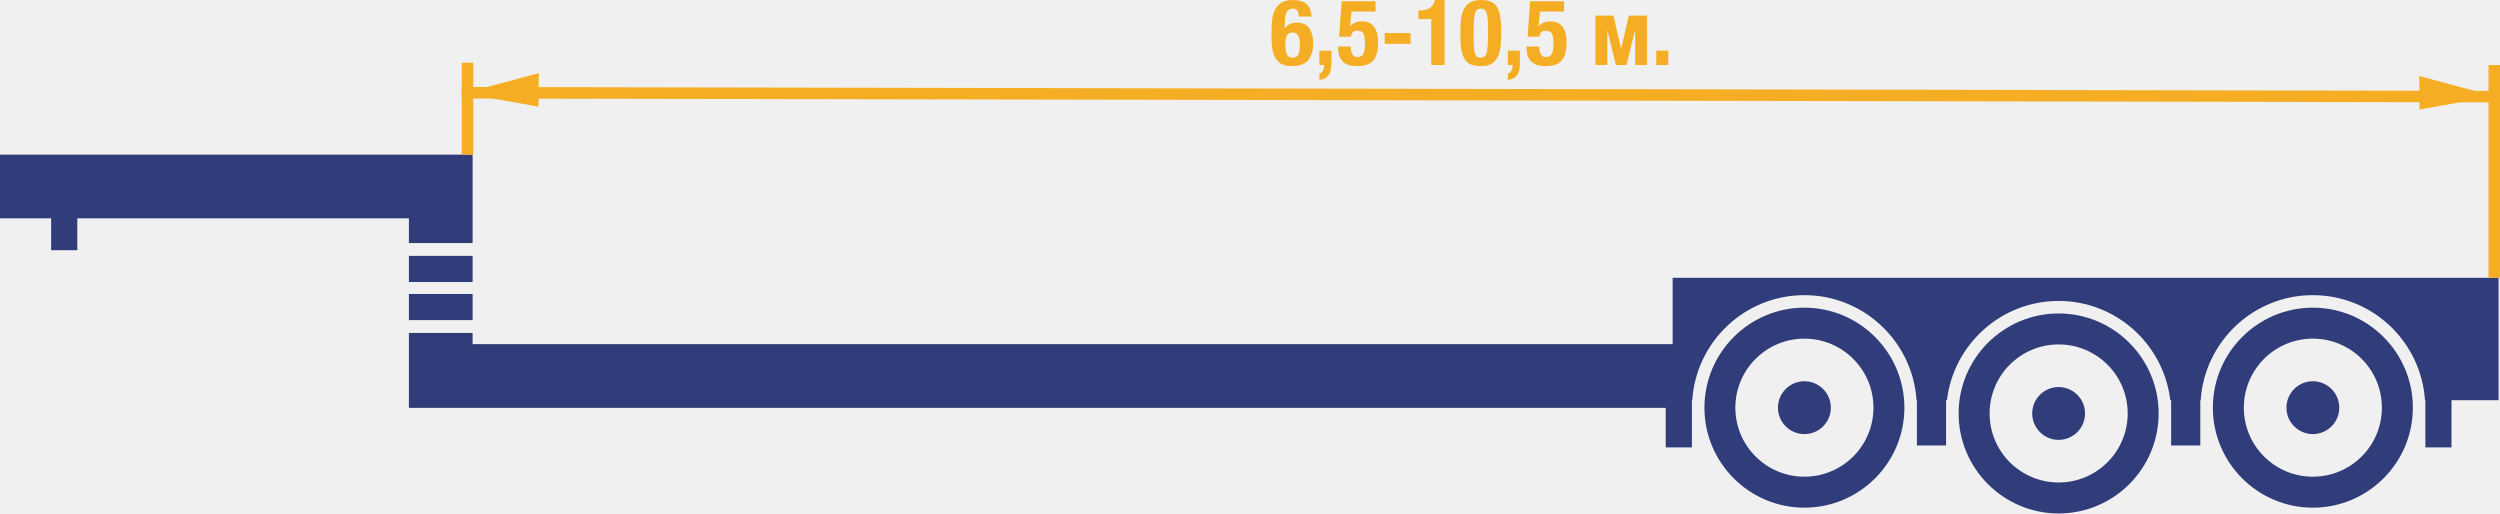
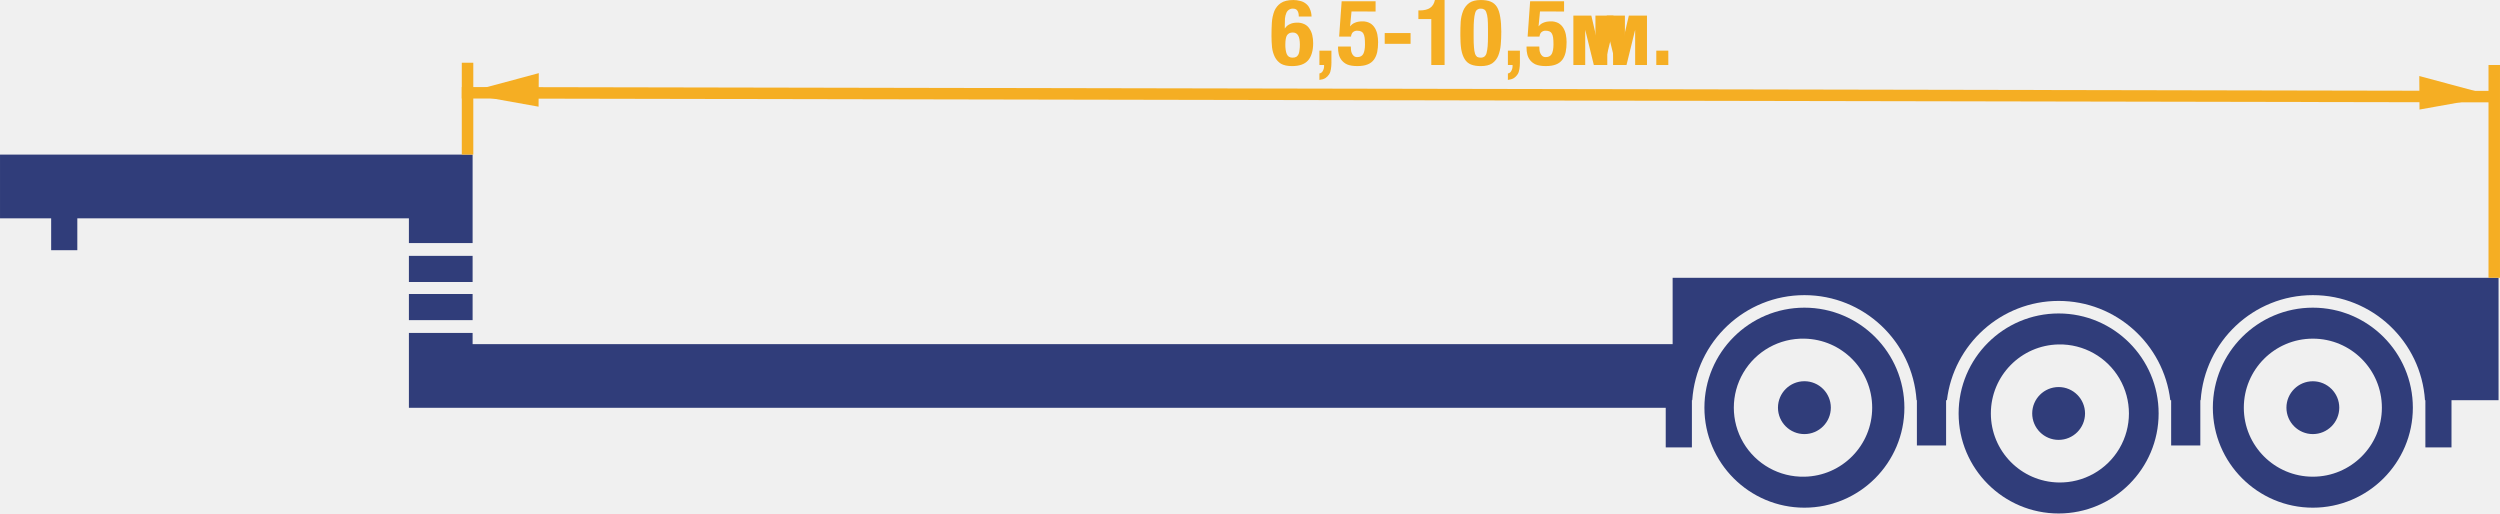
- <svg xmlns="http://www.w3.org/2000/svg" xmlns:xlink="http://www.w3.org/1999/xlink" id="svg2" version="1.1" viewBox="0 0 217.523 44.677" height="44.677pt" width="217.523pt">
-   <defs id="defs4">
-     <g id="g6">
-       <symbol style="overflow:visible" id="glyph0-0" overflow="visible">
-         <path id="path9" d="m 3.531,-0.062 -3.062,0 0,-3.969 3.062,0 z m -3.125,-4.031 0,4.094 3.188,0 0,-4.094 z m 0,0" style="stroke:none" />
-       </symbol>
-       <symbol style="overflow:visible" id="glyph0-1" overflow="visible">
-         <path id="path12" d="m 1.453,0 1.156,0 0,-5.656 -0.844,0 C 1.703,-5.344 1.562,-5.113 1.344,-4.969 1.125,-4.82 0.82,-4.75 0.438,-4.75 l -0.109,0 0,0.75 1.125,0 z m 0,0" style="stroke:none" />
-       </symbol>
-       <symbol style="overflow:visible" id="glyph0-2" overflow="visible">
-         <path id="path15" d="m 2.609,-2.781 -2.25,0 0,0.938 2.25,0 z m 0,0" style="stroke:none" />
-       </symbol>
-       <symbol style="overflow:visible" id="glyph0-3" overflow="visible">
-         <path id="path18" d="m 1.266,-3.797 c 0,-0.156 0.004,-0.301 0.016,-0.438 C 1.289,-4.367 1.316,-4.488 1.359,-4.594 1.41,-4.695 1.477,-4.773 1.562,-4.828 1.645,-4.879 1.754,-4.906 1.891,-4.906 c 0.133,0 0.242,0.027 0.328,0.078 0.082,0.055 0.145,0.133 0.188,0.234 0.039,0.094 0.066,0.215 0.078,0.359 0.02,0.137 0.031,0.281 0.031,0.438 0,0.387 -0.047,0.664 -0.141,0.828 -0.094,0.168 -0.258,0.25 -0.484,0.25 -0.23,0 -0.391,-0.082 -0.484,-0.25 C 1.312,-3.133 1.266,-3.41 1.266,-3.797 Z m 0.094,2.484 -1.109,0 c 0,0.273 0.039,0.5 0.125,0.688 0.094,0.18 0.211,0.324 0.359,0.438 0.145,0.105 0.312,0.18 0.5,0.219 0.188,0.039 0.383,0.062 0.594,0.062 0.457,0 0.816,-0.086 1.078,-0.25 0.258,-0.176 0.445,-0.406 0.562,-0.688 0.125,-0.289 0.195,-0.625 0.219,-1 0.031,-0.375 0.047,-0.766 0.047,-1.172 0,-0.344 -0.023,-0.676 -0.062,-1 -0.043,-0.32 -0.125,-0.602 -0.25,-0.844 C 3.297,-5.098 3.113,-5.289 2.875,-5.438 2.645,-5.582 2.332,-5.656 1.938,-5.656 c -0.637,0 -1.102,0.172 -1.391,0.516 -0.293,0.344 -0.438,0.844 -0.438,1.5 0,0.262 0.023,0.5 0.078,0.719 C 0.238,-2.711 0.316,-2.531 0.422,-2.375 0.535,-2.219 0.68,-2.094 0.859,-2 1.035,-1.914 1.25,-1.875 1.5,-1.875 1.75,-1.875 1.961,-1.914 2.141,-2 2.328,-2.094 2.469,-2.211 2.562,-2.359 l 0.016,0 0,0.281 c 0,0.211 -0.012,0.402 -0.031,0.578 -0.012,0.18 -0.043,0.328 -0.094,0.453 -0.055,0.125 -0.125,0.227 -0.219,0.297 -0.086,0.074 -0.203,0.109 -0.359,0.109 -0.199,0 -0.336,-0.055 -0.406,-0.172 -0.074,-0.125 -0.109,-0.289 -0.109,-0.5 z m 0,0" style="stroke:none" />
-       </symbol>
-       <symbol style="overflow:visible" id="glyph0-4" overflow="visible">
-         <path id="path21" d="" style="stroke:none" />
-       </symbol>
-       <symbol style="overflow:visible" id="glyph0-5" overflow="visible">
-         <path id="path24" d="m 0.375,-4.297 1.562,0 0.672,2.875 0.672,-2.875 1.578,0 0,4.297 -1.031,0 0,-3.062 L 3.078,0 2.156,0 1.406,-3.062 1.406,0 0.375,0 Z m 0,0" style="stroke:none" />
-       </symbol>
-       <symbol style="overflow:visible" id="glyph0-6" overflow="visible">
-         <path id="path27" d="m 1.484,-1.25 -1.047,0 0,1.25 1.047,0 z m 0,0" style="stroke:none" />
-       </symbol>
-       <symbol style="overflow:visible" id="glyph0-7" overflow="visible">
-         <path id="path30" d="m 1.312,-1.766 c 0,-0.383 0.047,-0.656 0.141,-0.812 0.102,-0.164 0.27,-0.25 0.5,-0.25 0.219,0 0.375,0.086 0.469,0.25 0.102,0.156 0.156,0.43 0.156,0.812 0,0.168 -0.012,0.32 -0.031,0.453 C 2.535,-1.176 2.508,-1.055 2.469,-0.953 2.426,-0.859 2.363,-0.781 2.281,-0.719 2.195,-0.664 2.086,-0.641 1.953,-0.641 1.816,-0.641 1.707,-0.664 1.625,-0.719 1.539,-0.781 1.477,-0.859 1.438,-0.953 1.395,-1.055 1.363,-1.176 1.344,-1.312 1.32,-1.445 1.312,-1.598 1.312,-1.766 Z m 1.172,-2.453 1.109,0 c -0.012,-0.27 -0.062,-0.5 -0.156,-0.688 -0.086,-0.188 -0.199,-0.332 -0.344,-0.438 -0.137,-0.113 -0.305,-0.191 -0.5,-0.234 -0.188,-0.051 -0.383,-0.078 -0.578,-0.078 -0.469,0 -0.836,0.09 -1.094,0.266 -0.25,0.168 -0.438,0.398 -0.562,0.688 -0.117,0.293 -0.188,0.625 -0.219,1 -0.023,0.375 -0.031,0.766 -0.031,1.172 0,0.344 0.016,0.68 0.047,1 0.039,0.312 0.125,0.594 0.25,0.844 0.125,0.242 0.301,0.434 0.531,0.578 0.238,0.133 0.555,0.203 0.953,0.203 0.645,0 1.113,-0.164 1.406,-0.5 0.289,-0.344 0.438,-0.844 0.438,-1.5 0,-0.258 -0.027,-0.492 -0.078,-0.703 -0.055,-0.219 -0.137,-0.406 -0.25,-0.562 C 3.301,-3.336 3.16,-3.461 2.984,-3.547 2.805,-3.641 2.594,-3.688 2.344,-3.688 2.082,-3.688 1.863,-3.641 1.688,-3.547 1.508,-3.461 1.375,-3.344 1.281,-3.188 l -0.016,0 0,-0.281 c 0,-0.207 0.004,-0.398 0.016,-0.578 C 1.301,-4.223 1.336,-4.375 1.391,-4.5 c 0.051,-0.133 0.125,-0.234 0.219,-0.297 0.094,-0.07 0.211,-0.109 0.359,-0.109 0.188,0 0.316,0.059 0.391,0.172 0.082,0.117 0.125,0.289 0.125,0.516 z m 0,0" style="stroke:none" />
-       </symbol>
-       <symbol style="overflow:visible" id="glyph0-8" overflow="visible">
-         <path id="path33" d="m 1.484,-1.25 -1.047,0 0,1.25 0.406,0 0,0.109 c 0,0.145 -0.039,0.281 -0.109,0.406 -0.062,0.125 -0.164,0.195 -0.297,0.219 l 0,0.562 C 0.645,1.273 0.816,1.223 0.953,1.141 1.086,1.055 1.195,0.945 1.281,0.812 1.363,0.688 1.414,0.535 1.438,0.359 1.469,0.18 1.484,-0.004 1.484,-0.203 Z m 0,0" style="stroke:none" />
-       </symbol>
-       <symbol style="overflow:visible" id="glyph0-9" overflow="visible">
-         <path id="path36" d="m 3.406,-4.656 0,-0.891 -2.953,0 -0.219,3.078 1.031,0 c 0.02,-0.164 0.07,-0.289 0.156,-0.375 0.094,-0.094 0.223,-0.141 0.391,-0.141 0.133,0 0.242,0.023 0.328,0.062 0.082,0.031 0.148,0.094 0.203,0.188 0.051,0.086 0.086,0.203 0.109,0.359 0.02,0.156 0.031,0.352 0.031,0.578 0,0.375 -0.055,0.656 -0.156,0.844 C 2.223,-0.773 2.051,-0.688 1.812,-0.688 1.688,-0.688 1.586,-0.719 1.516,-0.781 1.441,-0.844 1.383,-0.922 1.344,-1.016 1.301,-1.109 1.273,-1.207 1.266,-1.312 1.254,-1.414 1.25,-1.516 1.25,-1.609 l -1.109,0 0,0.141 c 0,0.168 0.02,0.344 0.062,0.531 0.039,0.18 0.117,0.344 0.234,0.5 0.113,0.156 0.281,0.289 0.5,0.391 0.227,0.094 0.52,0.141 0.875,0.141 0.363,0 0.66,-0.047 0.891,-0.141 0.238,-0.094 0.426,-0.234 0.562,-0.422 C 3.398,-0.656 3.492,-0.875 3.547,-1.125 3.598,-1.383 3.625,-1.672 3.625,-1.984 c 0,-0.219 -0.023,-0.438 -0.062,-0.656 C 3.52,-2.859 3.445,-3.051 3.344,-3.219 3.238,-3.395 3.098,-3.535 2.922,-3.641 2.742,-3.742 2.52,-3.797 2.25,-3.797 2,-3.797 1.789,-3.758 1.625,-3.688 1.457,-3.625 1.316,-3.52 1.203,-3.375 l -0.016,0 0.125,-1.281 z m 0,0" style="stroke:none" />
-       </symbol>
-       <symbol style="overflow:visible" id="glyph0-10" overflow="visible">
-         <path id="path39" d="m 0.141,-2.641 c 0,0.5 0.023,0.93 0.078,1.281 0.062,0.344 0.16,0.625 0.297,0.844 0.133,0.219 0.316,0.375 0.547,0.469 0.227,0.094 0.516,0.141 0.859,0.141 0.414,0 0.742,-0.078 0.984,-0.234 C 3.145,-0.305 3.32,-0.531 3.438,-0.812 3.551,-1.094 3.625,-1.41 3.656,-1.766 3.688,-2.129 3.703,-2.508 3.703,-2.906 c 0,-0.5 -0.031,-0.926 -0.094,-1.281 C 3.555,-4.539 3.461,-4.828 3.328,-5.047 3.191,-5.266 3.008,-5.422 2.781,-5.516 2.551,-5.609 2.266,-5.656 1.922,-5.656 c -0.43,0 -0.762,0.086 -1,0.25 -0.23,0.168 -0.406,0.391 -0.531,0.672 -0.117,0.281 -0.188,0.605 -0.219,0.969 -0.023,0.355 -0.031,0.73 -0.031,1.125 z m 1.156,0.25 0,-0.625 c 0,-0.352 0.008,-0.648 0.031,-0.891 0.02,-0.25 0.051,-0.445 0.094,-0.594 0.039,-0.156 0.102,-0.258 0.188,-0.312 0.082,-0.062 0.188,-0.094 0.312,-0.094 0.125,0 0.223,0.027 0.297,0.078 0.082,0.043 0.145,0.133 0.188,0.266 0.051,0.125 0.086,0.305 0.109,0.531 0.02,0.219 0.031,0.512 0.031,0.875 l 0,0.609 c 0,0.367 -0.012,0.672 -0.031,0.922 -0.023,0.242 -0.055,0.434 -0.094,0.578 -0.043,0.148 -0.105,0.25 -0.188,0.312 -0.086,0.062 -0.188,0.094 -0.312,0.094 -0.125,0 -0.23,-0.02 -0.312,-0.062 C 1.535,-0.754 1.473,-0.844 1.422,-0.969 1.379,-1.102 1.348,-1.285 1.328,-1.516 c -0.023,-0.227 -0.031,-0.52 -0.031,-0.875 z m 0,0" style="stroke:none" />
-       </symbol>
-       <symbol style="overflow:visible" id="glyph0-11" overflow="visible">
-         <path id="path42" d="m 3.656,-5.547 -3.484,0 0,0.984 2.391,0 C 2.281,-4.176 2.035,-3.785 1.828,-3.391 1.629,-3.004 1.457,-2.613 1.312,-2.219 1.176,-1.832 1.066,-1.453 0.984,-1.078 0.898,-0.703 0.836,-0.344 0.797,0 L 2,0 c 0.051,-0.395 0.117,-0.801 0.203,-1.219 0.094,-0.414 0.207,-0.82 0.344,-1.219 0.145,-0.406 0.305,-0.797 0.484,-1.172 0.188,-0.375 0.395,-0.727 0.625,-1.062 z m 0,0" style="stroke:none" />
-       </symbol>
-       <symbol style="overflow:visible" id="glyph0-12" overflow="visible">
-         <path id="path45" d="m 1.266,-1.656 -1.109,0 0,0.031 c 0,0.543 0.133,0.965 0.406,1.266 C 0.832,-0.055 1.242,0.094 1.797,0.094 2.191,0.094 2.508,0.039 2.75,-0.062 3,-0.164 3.191,-0.301 3.328,-0.469 3.461,-0.633 3.555,-0.816 3.609,-1.016 3.66,-1.211 3.688,-1.41 3.688,-1.609 3.688,-1.961 3.609,-2.258 3.453,-2.5 3.297,-2.738 3.035,-2.883 2.672,-2.938 l 0,-0.016 c 0.27,-0.062 0.477,-0.203 0.625,-0.422 0.156,-0.219 0.234,-0.492 0.234,-0.828 0,-0.5 -0.141,-0.863 -0.422,-1.094 C 2.828,-5.535 2.426,-5.656 1.906,-5.656 c -0.543,0 -0.961,0.137 -1.25,0.406 -0.281,0.273 -0.422,0.695 -0.422,1.266 l 1.062,0 c 0,-0.133 0.004,-0.258 0.016,-0.375 0.02,-0.113 0.051,-0.211 0.094,-0.297 0.039,-0.082 0.098,-0.145 0.172,-0.188 0.082,-0.039 0.18,-0.062 0.297,-0.062 0.188,0 0.328,0.059 0.422,0.172 0.094,0.105 0.141,0.293 0.141,0.562 0,0.125 -0.016,0.242 -0.047,0.344 -0.023,0.105 -0.059,0.199 -0.109,0.281 -0.055,0.086 -0.121,0.152 -0.203,0.203 -0.086,0.055 -0.184,0.078 -0.297,0.078 l -0.375,0 0,0.75 0.375,0 c 0.164,0 0.297,0.027 0.391,0.078 0.094,0.055 0.164,0.125 0.219,0.219 0.051,0.086 0.086,0.184 0.109,0.297 0.02,0.117 0.031,0.242 0.031,0.375 0,0.117 -0.012,0.23 -0.031,0.344 -0.012,0.117 -0.039,0.215 -0.078,0.297 -0.043,0.086 -0.105,0.152 -0.188,0.203 -0.086,0.043 -0.199,0.062 -0.344,0.062 -0.25,0 -0.418,-0.082 -0.5,-0.25 -0.086,-0.176 -0.125,-0.43 -0.125,-0.766 z m 0,0" style="stroke:none" />
-       </symbol>
-       <symbol style="overflow:visible" id="glyph0-13" overflow="visible">
-         <path id="path48" d="m 0.109,-2.125 0,0.953 2.016,0 0,1.172 1.062,0 0,-1.172 0.547,0 0,-0.906 -0.547,0 0,-3.578 -1.203,0 z M 2.125,-4.219 l 0,2.141 -1.109,0 1.094,-2.141 z m 0,0" style="stroke:none" />
-       </symbol>
-     </g>
+ <svg xmlns="http://www.w3.org/2000/svg" xmlns:xlink="http://www.w3.org/1999/xlink" viewBox="0 0 217.523 44.677" height="59.569" width="290.031">
+   <defs>
+     <symbol id="e" overflow="visible">
+       <path d="M1.453 0H2.61v-5.656h-.843c-.063.312-.204.543-.422.687-.219.149-.524.219-.907.219H.329V-4h1.125zm0 0" />
+     </symbol>
+     <symbol id="d" overflow="visible">
+       <path d="M2.61-2.781H.36v.937h2.25zm0 0" />
+     </symbol>
+     <symbol id="g" overflow="visible">
+       <path d="M.375-4.297h1.563l.671 2.875.672-2.875H4.86V0H3.83v-3.063L3.078 0h-.923l-.75-3.063V0H.375zm0 0" />
+     </symbol>
+     <symbol id="h" overflow="visible">
+       <path d="M1.484-1.25H.438V0h1.046zm0 0" />
+     </symbol>
+     <symbol id="a" overflow="visible">
+       <path d="M1.313-1.766c0-.382.046-.656.14-.812.102-.164.27-.25.5-.25.219 0 .375.086.469.25.101.156.156.43.156.812 0 .168-.012.32-.031.454a1.32 1.32 0 0 1-.078.359.61.61 0 0 1-.188.234.601.601 0 0 1-.328.078.584.584 0 0 1-.328-.078.545.545 0 0 1-.188-.234 1.458 1.458 0 0 1-.093-.36 2.662 2.662 0 0 1-.032-.453zm1.171-2.453h1.11a1.71 1.71 0 0 0-.156-.687 1.083 1.083 0 0 0-.344-.438 1.164 1.164 0 0 0-.5-.234 2.218 2.218 0 0 0-.578-.078c-.47 0-.836.09-1.094.265-.25.168-.438.399-.563.688a3.454 3.454 0 0 0-.218 1c-.024.375-.032.765-.032 1.172 0 .344.016.68.047 1 .04.312.125.593.25.843.125.243.301.434.531.579.239.132.555.203.954.203.644 0 1.113-.164 1.406-.5.289-.344.437-.844.437-1.5a2.99 2.99 0 0 0-.078-.703 1.612 1.612 0 0 0-.25-.563 1.03 1.03 0 0 0-.422-.375 1.36 1.36 0 0 0-.64-.14c-.262 0-.48.046-.656.14a.915.915 0 0 0-.407.36h-.015v-.282c0-.207.004-.398.015-.578.02-.176.055-.328.11-.453a.606.606 0 0 1 .218-.297.582.582 0 0 1 .36-.11c.187 0 .316.06.39.173.082.117.125.289.125.515zm0 0" />
+     </symbol>
+     <symbol id="b" overflow="visible">
+       <path d="M1.484-1.25H.438V0h.406v.11a.83.83 0 0 1-.11.406.39.39 0 0 1-.296.218v.563c.207-.024.378-.074.515-.156.133-.086.242-.196.328-.329.082-.125.133-.277.157-.453.03-.18.046-.363.046-.562zm0 0" />
+     </symbol>
+     <symbol id="c" overflow="visible">
+       <path d="M3.406-4.656v-.89H.453L.234-2.47h1.032c.02-.164.07-.289.156-.375a.526.526 0 0 1 .39-.14c.133 0 .243.023.329.062a.406.406 0 0 1 .203.188c.05.086.086.203.11.359.019.156.03.352.03.578 0 .375-.054.656-.156.844-.105.18-.277.265-.515.265a.436.436 0 0 1-.297-.093.61.61 0 0 1-.172-.235.856.856 0 0 1-.078-.296 2.61 2.61 0 0 1-.016-.297H.14v.14c0 .168.02.344.063.532a1.275 1.275 0 0 0 .734.89c.227.094.52.14.875.14.364 0 .66-.046.891-.14a1.24 1.24 0 0 0 .563-.422c.132-.187.226-.406.28-.656.052-.258.079-.547.079-.86 0-.218-.023-.437-.063-.656a1.762 1.762 0 0 0-.218-.578 1.212 1.212 0 0 0-.422-.422 1.346 1.346 0 0 0-.672-.156c-.25 0-.46.04-.625.11a.951.951 0 0 0-.422.312h-.016l.125-1.281zm0 0" />
+     </symbol>
+     <symbol id="f" overflow="visible">
+       <path d="M.14-2.64c0 .5.024.93.079 1.28.062.344.16.626.297.844.132.22.316.375.546.47.227.093.516.14.86.14.414 0 .742-.078.984-.235a1.49 1.49 0 0 0 .531-.671c.114-.282.188-.598.22-.954.03-.363.046-.742.046-1.14 0-.5-.031-.926-.094-1.281-.054-.352-.148-.641-.28-.86a1.156 1.156 0 0 0-.548-.469c-.23-.093-.515-.14-.86-.14-.429 0-.76.086-1 .25-.23.168-.405.39-.53.672a3.239 3.239 0 0 0-.22.968c-.023.356-.03.73-.03 1.125zm1.157.25v-.626c0-.351.008-.648.031-.89.02-.25.05-.446.094-.594.039-.156.101-.258.187-.313a.504.504 0 0 1 .313-.093c.125 0 .223.027.297.078.082.043.144.133.187.266.051.125.086.304.11.53.02.22.03.512.03.876v.61c0 .366-.01.671-.03.921a3.634 3.634 0 0 1-.094.578.578.578 0 0 1-.188.313.512.512 0 0 1-.312.093.675.675 0 0 1-.313-.062.574.574 0 0 1-.187-.266 2.559 2.559 0 0 1-.094-.547 9.015 9.015 0 0 1-.031-.875zm0 0" />
+     </symbol>
  </defs>
-   <path style="fill:#ffffff;fill-opacity:1;fill-rule:nonzero;stroke:none" d="m 215.062,24.716 c 0.617,0 1.113,0.887 1.113,1.5 0,0.613 -0.496,1.5 -1.113,1.5 l -2.148,0 c -0.617,0 -1.113,-0.887 -1.113,-1.5 0,-0.613 0.496,-1.5 1.113,-1.5 z m 0,0" id="path955" />
-   <path style="fill:#303d7a;fill-opacity:1;fill-rule:nonzero;stroke:none" d="m 35.578,25.579 5.543,0 0,2.273 -5.543,0 z m 0,0" id="path957" />
-   <path style="fill:#303d7a;fill-opacity:1;fill-rule:nonzero;stroke:none" d="m 35.578,22.263 5.543,0 0,2.273 -5.543,0 z m 0,0" id="path959" />
-   <path style="fill:#303d7a;fill-opacity:1;fill-rule:nonzero;stroke:none" d="m -4.882813e-5,13.454 0,5.543 4.449,0 0,2.773 2.277,0 0,-2.773 28.852,0 0,2.152 5.543,0 0,-7.695 z m 0,0" id="path961" />
-   <path style="fill:#303d7a;fill-opacity:1;fill-rule:nonzero;stroke:none" d="m 201.238,41.477 c -3.316,0 -6.004,-2.688 -6.004,-6.004 0,-3.32 2.687,-6.008 6.004,-6.008 3.32,0 6.008,2.688 6.008,6.008 0,3.316 -2.688,6.004 -6.008,6.004 m 0,-14.707 c -4.797,0 -8.699,3.902 -8.699,8.703 0,4.797 3.902,8.699 8.699,8.699 4.797,0 8.703,-3.902 8.703,-8.699 0,-4.801 -3.902,-8.703 -8.703,-8.703" id="path987" />
-   <path style="fill:#303d7a;fill-opacity:1;fill-rule:nonzero;stroke:none" d="m 202.996,35.473 c 0,0.969 -0.789,1.75 -1.758,1.75 -0.969,0 -1.754,-0.781 -1.754,-1.75 0,-0.969 0.785,-1.758 1.754,-1.758 0.969,0 1.758,0.789 1.758,1.758" id="path989" />
-   <path style="fill:#303d7a;fill-opacity:1;fill-rule:nonzero;stroke:none" d="m 201.238,37.77 c -1.266,0 -2.297,-1.031 -2.297,-2.297 0,-1.27 1.031,-2.301 2.297,-2.301 1.27,0 2.301,1.031 2.301,2.301 0,1.266 -1.031,2.297 -2.301,2.297" id="path991" />
-   <path style="fill:#303d7a;fill-opacity:1;fill-rule:nonzero;stroke:none" d="m 179.121,41.981 c -3.316,0 -6.008,-2.691 -6.008,-6.008 0,-3.316 2.691,-6.004 6.008,-6.004 3.316,0 6.008,2.688 6.008,6.004 0,3.316 -2.691,6.008 -6.008,6.008 m 0,-14.707 c -4.801,0 -8.703,3.902 -8.703,8.699 0,4.801 3.902,8.703 8.703,8.703 4.797,0 8.699,-3.902 8.699,-8.703 0,-4.797 -3.902,-8.699 -8.699,-8.699" id="path993" />
-   <path style="fill:#303d7a;fill-opacity:1;fill-rule:nonzero;stroke:none" d="m 180.875,35.973 c 0,0.969 -0.785,1.754 -1.754,1.754 -0.969,0 -1.758,-0.785 -1.758,-1.754 0,-0.969 0.789,-1.754 1.758,-1.754 0.969,0 1.754,0.785 1.754,1.754" id="path995" />
-   <path style="fill:#303d7a;fill-opacity:1;fill-rule:nonzero;stroke:none" d="m 179.121,38.274 c -1.27,0 -2.301,-1.031 -2.301,-2.301 0,-1.266 1.031,-2.297 2.301,-2.297 1.266,0 2.297,1.031 2.297,2.297 0,1.27 -1.031,2.301 -2.297,2.301" id="path997" />
-   <path style="fill:#303d7a;fill-opacity:1;fill-rule:nonzero;stroke:none" d="m 157,41.477 c -3.316,0 -6.008,-2.688 -6.008,-6.004 0,-3.32 2.691,-6.008 6.008,-6.008 3.316,0 6.008,2.688 6.008,6.008 0,3.316 -2.691,6.004 -6.008,6.004 m 0,-14.707 c -4.797,0 -8.699,3.902 -8.699,8.703 0,4.797 3.902,8.699 8.699,8.699 4.797,0 8.699,-3.902 8.699,-8.699 0,-4.801 -3.898,-8.703 -8.699,-8.703" id="path999" />
-   <path style="fill:#303d7a;fill-opacity:1;fill-rule:nonzero;stroke:none" d="m 158.754,35.473 c 0,0.969 -0.785,1.75 -1.754,1.75 -0.969,0 -1.754,-0.781 -1.754,-1.75 0,-0.969 0.785,-1.758 1.754,-1.758 0.969,0 1.754,0.789 1.754,1.758" id="path1001" />
-   <path style="fill:#303d7a;fill-opacity:1;fill-rule:nonzero;stroke:none" d="m 157,37.77 c -1.27,0 -2.301,-1.031 -2.301,-2.297 0,-1.27 1.031,-2.301 2.301,-2.301 1.27,0 2.301,1.031 2.301,2.301 0,1.266 -1.031,2.297 -2.301,2.297" id="path1003" />
-   <path style="fill:#303d7a;fill-opacity:1;fill-rule:nonzero;stroke:none" d="m 145.535,24.173 0,5.77 -104.414,0 0,-0.973 -5.543,0 0,6.516 109.355,0 0,3.441 2.277,0 0,-4.105 0.031,0 c 0.34,-5.098 4.578,-9.141 9.758,-9.141 5.18,0 9.418,4.043 9.758,9.141 l 0.031,0 0,3.938 2.539,0 0,-3.938 0.074,0 c 0.574,-4.855 4.711,-8.637 9.719,-8.637 5.008,0 9.141,3.781 9.715,8.637 l 0.074,0 0,3.938 2.539,0 0,-3.938 0.031,0 c 0.34,-5.098 4.582,-9.141 9.758,-9.141 5.18,0 9.422,4.043 9.758,9.141 l 0.035,0 0,4.105 2.273,0 0,-4.105 4.094,0 0,-10.648 z m 0,0" id="path1005" />
-   <path style="fill:none;stroke:#f5ae23;stroke-width:1;stroke-linecap:butt;stroke-linejoin:miter;stroke-miterlimit:10;stroke-opacity:1" d="m 40.68,5.458 0,7.996" id="path1067" />
-   <path style="fill:none;stroke:#f5ae23;stroke-width:1;stroke-linecap:butt;stroke-linejoin:miter;stroke-miterlimit:10;stroke-opacity:1" d="m 217.023,5.657 0,18.516" id="path1069" />
-   <path style="fill:none;stroke:#f5ae23;stroke-width:1;stroke-linecap:butt;stroke-linejoin:miter;stroke-miterlimit:10;stroke-opacity:1" d="M 40.164,8.071 217.023,8.407" id="path1071" />
-   <path style="fill:#f5ae23;fill-opacity:1;fill-rule:nonzero;stroke:none" d="m 46.859,9.282 -6.504,-1.164 6.523,-1.754 z m 0,0" id="path1073" />
-   <path style="fill:#f5ae23;fill-opacity:1;fill-rule:nonzero;stroke:none" d="m 210.519,9.532 6.504,-1.164 -6.523,-1.754 z m 0,0" id="path1075" />
-   <g style="fill:#f5ae23;fill-opacity:1" id="g1077" transform="translate(-109.0274,-101.2844)">
-     <use xlink:href="#glyph0-7" x="219.55" y="106.941" id="use1079" width="100%" height="100%" />
-     <use xlink:href="#glyph0-8" x="223.39" y="106.941" id="use1081" width="100%" height="100%" />
-     <use xlink:href="#glyph0-9" x="225.31" y="106.941" id="use1083" width="100%" height="100%" />
-     <use xlink:href="#glyph0-2" x="229.15" y="106.941" id="use1085" width="100%" height="100%" />
-     <use xlink:href="#glyph0-1" x="232.11" y="106.941" id="use1087" width="100%" height="100%" />
-     <use xlink:href="#glyph0-10" x="235.95" y="106.941" id="use1089" width="100%" height="100%" />
-     <use xlink:href="#glyph0-8" x="239.79" y="106.941" id="use1091" width="100%" height="100%" />
-     <use xlink:href="#glyph0-9" x="241.71" y="106.941" id="use1093" width="100%" height="100%" />
-     <use xlink:href="#glyph0-4" x="245.55" y="106.941" id="use1095" width="100%" height="100%" />
-     <use xlink:href="#glyph0-5" x="247.47" y="106.941" id="use1097" width="100%" height="100%" />
-     <use xlink:href="#glyph0-6" x="252.702" y="106.941" id="use1099" width="100%" height="100%" />
+   <path d="M215.062 24.716c.618 0 1.114.886 1.114 1.5 0 .613-.496 1.5-1.114 1.5h-2.148c-.617 0-1.113-.887-1.113-1.5 0-.614.496-1.5 1.113-1.5zm0 0" fill="#fff" />
+   <path d="M35.578 25.579h5.543v2.273h-5.543zm0-3.316h5.543v2.273h-5.543zM0 13.454v5.543h4.45v2.773h2.277v-2.773h28.851v2.152h5.543v-7.695zm201.238 28.023a6.003 6.003 0 0 1-6.004-6.004 6.004 6.004 0 0 1 6.004-6.007 6.005 6.005 0 0 1 6.008 6.007 6.004 6.004 0 0 1-6.008 6.004m0-14.707c-4.797 0-8.699 3.903-8.699 8.703 0 4.797 3.902 8.7 8.7 8.7 4.796 0 8.702-3.903 8.702-8.7 0-4.8-3.902-8.703-8.703-8.703" fill="#303d7a" />
+   <path d="M202.996 35.473c0 .97-.789 1.75-1.758 1.75a1.75 1.75 0 0 1-1.754-1.75c0-.968.785-1.757 1.754-1.757s1.758.789 1.758 1.757" fill="#303d7a" />
+   <path d="M201.238 37.77a2.3 2.3 0 0 1-2.297-2.297c0-1.27 1.032-2.3 2.297-2.3 1.27 0 2.301 1.03 2.301 2.3a2.301 2.301 0 0 1-2.3 2.297m-22.118 4.211a6.007 6.007 0 0 1 0-12.012 6.007 6.007 0 1 1 0 12.012m0-14.707c-4.8 0-8.703 3.903-8.703 8.7 0 4.8 3.902 8.703 8.703 8.703 4.797 0 8.7-3.903 8.7-8.704 0-4.796-3.903-8.699-8.7-8.699" fill="#303d7a" />
+   <path d="M180.875 35.973a1.757 1.757 0 0 1-3.512 0c0-.968.79-1.753 1.758-1.753.969 0 1.754.785 1.754 1.753" fill="#303d7a" />
+   <path d="M179.121 38.274c-1.27 0-2.3-1.031-2.3-2.3a2.301 2.301 0 0 1 2.3-2.297 2.3 2.3 0 0 1 2.297 2.296 2.301 2.301 0 0 1-2.297 2.301M157 41.477a6.007 6.007 0 1 1 0-12.011 6.007 6.007 0 0 1 0 12.012m0-14.708c-4.797 0-8.7 3.903-8.7 8.703 0 4.797 3.903 8.7 8.7 8.7 4.797 0 8.7-3.903 8.7-8.7 0-4.8-3.9-8.703-8.7-8.703" fill="#303d7a" />
+   <path d="M158.754 35.473a1.75 1.75 0 0 1-1.754 1.75 1.75 1.75 0 0 1-1.754-1.75c0-.968.785-1.757 1.754-1.757s1.754.789 1.754 1.757" fill="#303d7a" />
+   <path d="M157 37.77a2.3 2.3 0 1 1 2.3-2.297 2.301 2.301 0 0 1-2.3 2.297" fill="#303d7a" />
+   <path d="M145.535 24.173v5.77H41.121v-.973h-5.543v6.515h109.356v3.442h2.277V34.82h.031c.34-5.098 4.578-9.14 9.758-9.14 5.18 0 9.418 4.042 9.758 9.14h.03v3.938h2.54V34.82h.074c.574-4.855 4.711-8.637 9.719-8.637 5.008 0 9.14 3.782 9.715 8.637h.074v3.938h2.539V34.82h.031c.34-5.098 4.582-9.14 9.758-9.14 5.18 0 9.422 4.042 9.758 9.14h.035v4.106h2.273V34.82h4.094V24.173zm0 0" fill="#303d7a" />
+   <path d="M40.68 5.458v7.996m176.343-7.797v18.516M40.164 8.071l176.86.336" fill="none" stroke="#f5ae23" stroke-miterlimit="10" />
+   <path d="M46.86 9.282l-6.505-1.164 6.524-1.754zm163.66.25l6.503-1.164-6.523-1.754zm0 0" fill="#f5ae23" />
+   <g transform="translate(-109.027 -101.284)" fill="#f5ae23">
+     <use xlink:href="#a" x="219.55" y="106.941" width="100%" height="100%" />
+     <use xlink:href="#b" x="223.39" y="106.941" width="100%" height="100%" />
+     <use xlink:href="#c" x="225.31" y="106.941" width="100%" height="100%" />
+     <use xlink:href="#d" x="229.15" y="106.941" width="100%" height="100%" />
+     <use xlink:href="#e" x="232.11" y="106.941" width="100%" height="100%" />
+     <use xlink:href="#f" x="235.95" y="106.941" width="100%" height="100%" />
+     <use xlink:href="#b" x="239.79" y="106.941" width="100%" height="100%" />
+     <use xlink:href="#c" x="241.71" y="106.941" width="100%" height="100%" />
+     <use xlink:href="#g" x="245.55" y="106.941" width="100%" height="100%" />
+     <use xlink:href="#g" x="247.47" y="106.941" width="100%" height="100%" />
+     <use xlink:href="#h" x="252.702" y="106.941" width="100%" height="100%" />
  </g>
</svg>
